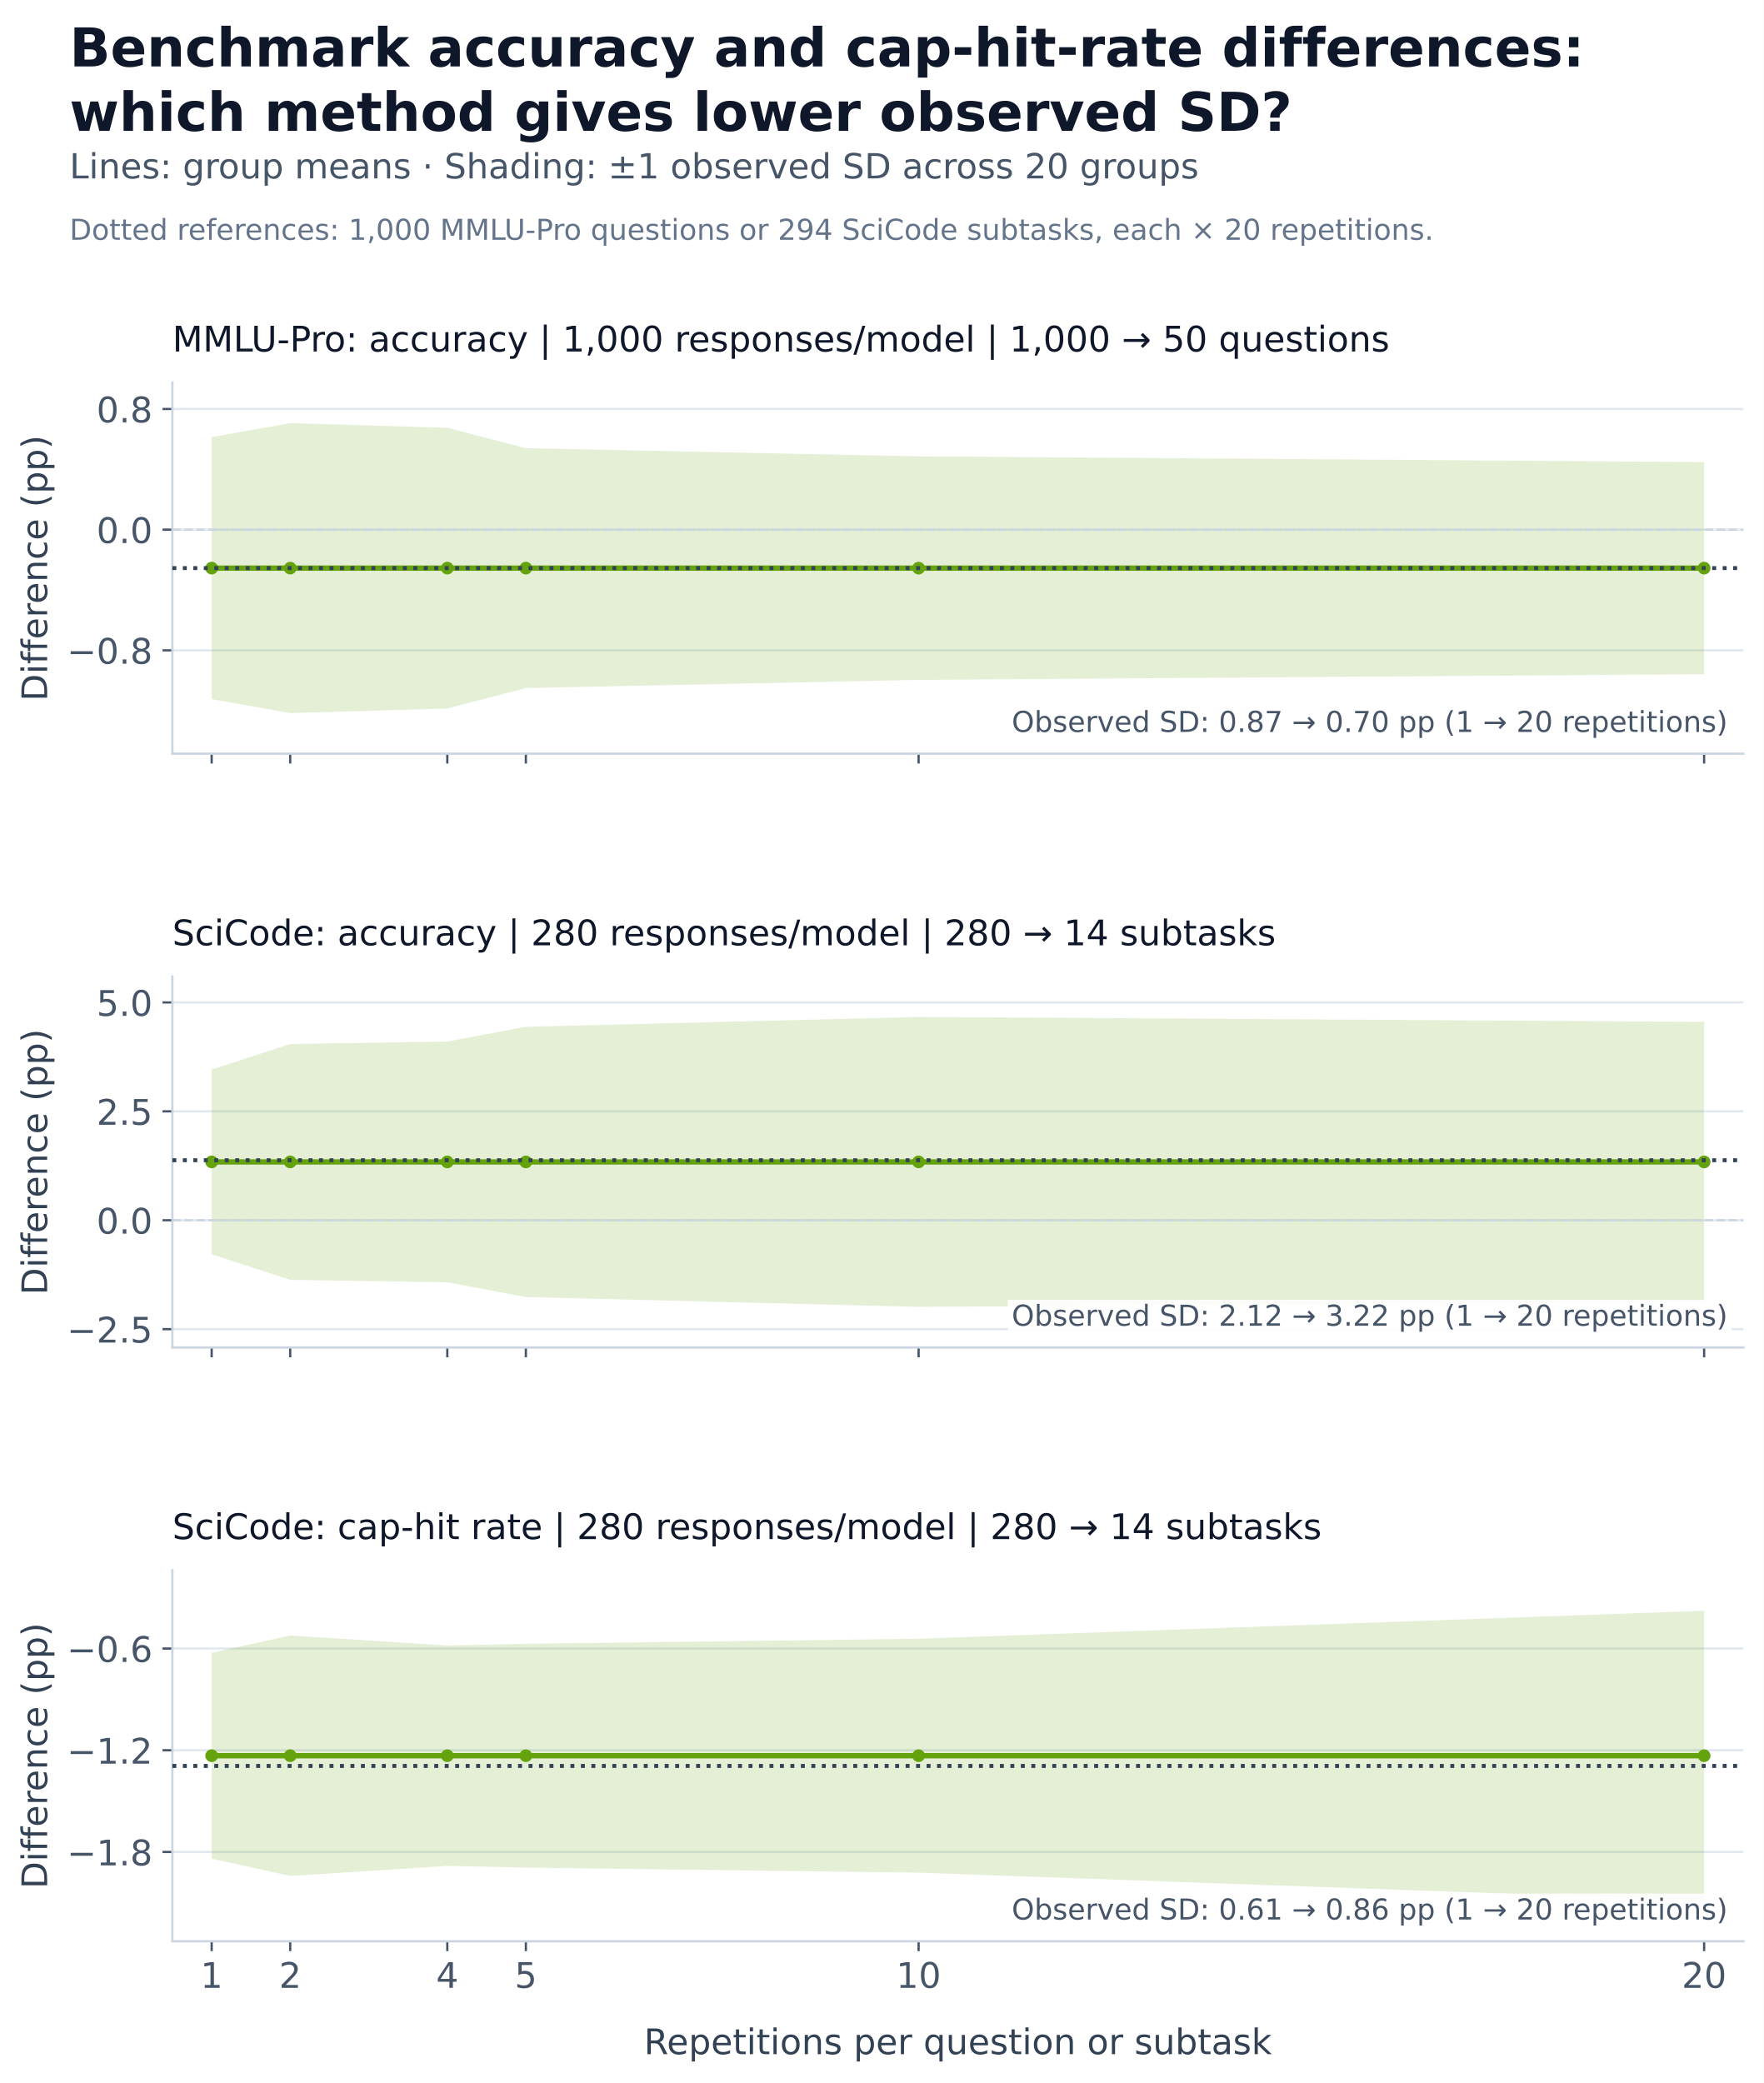
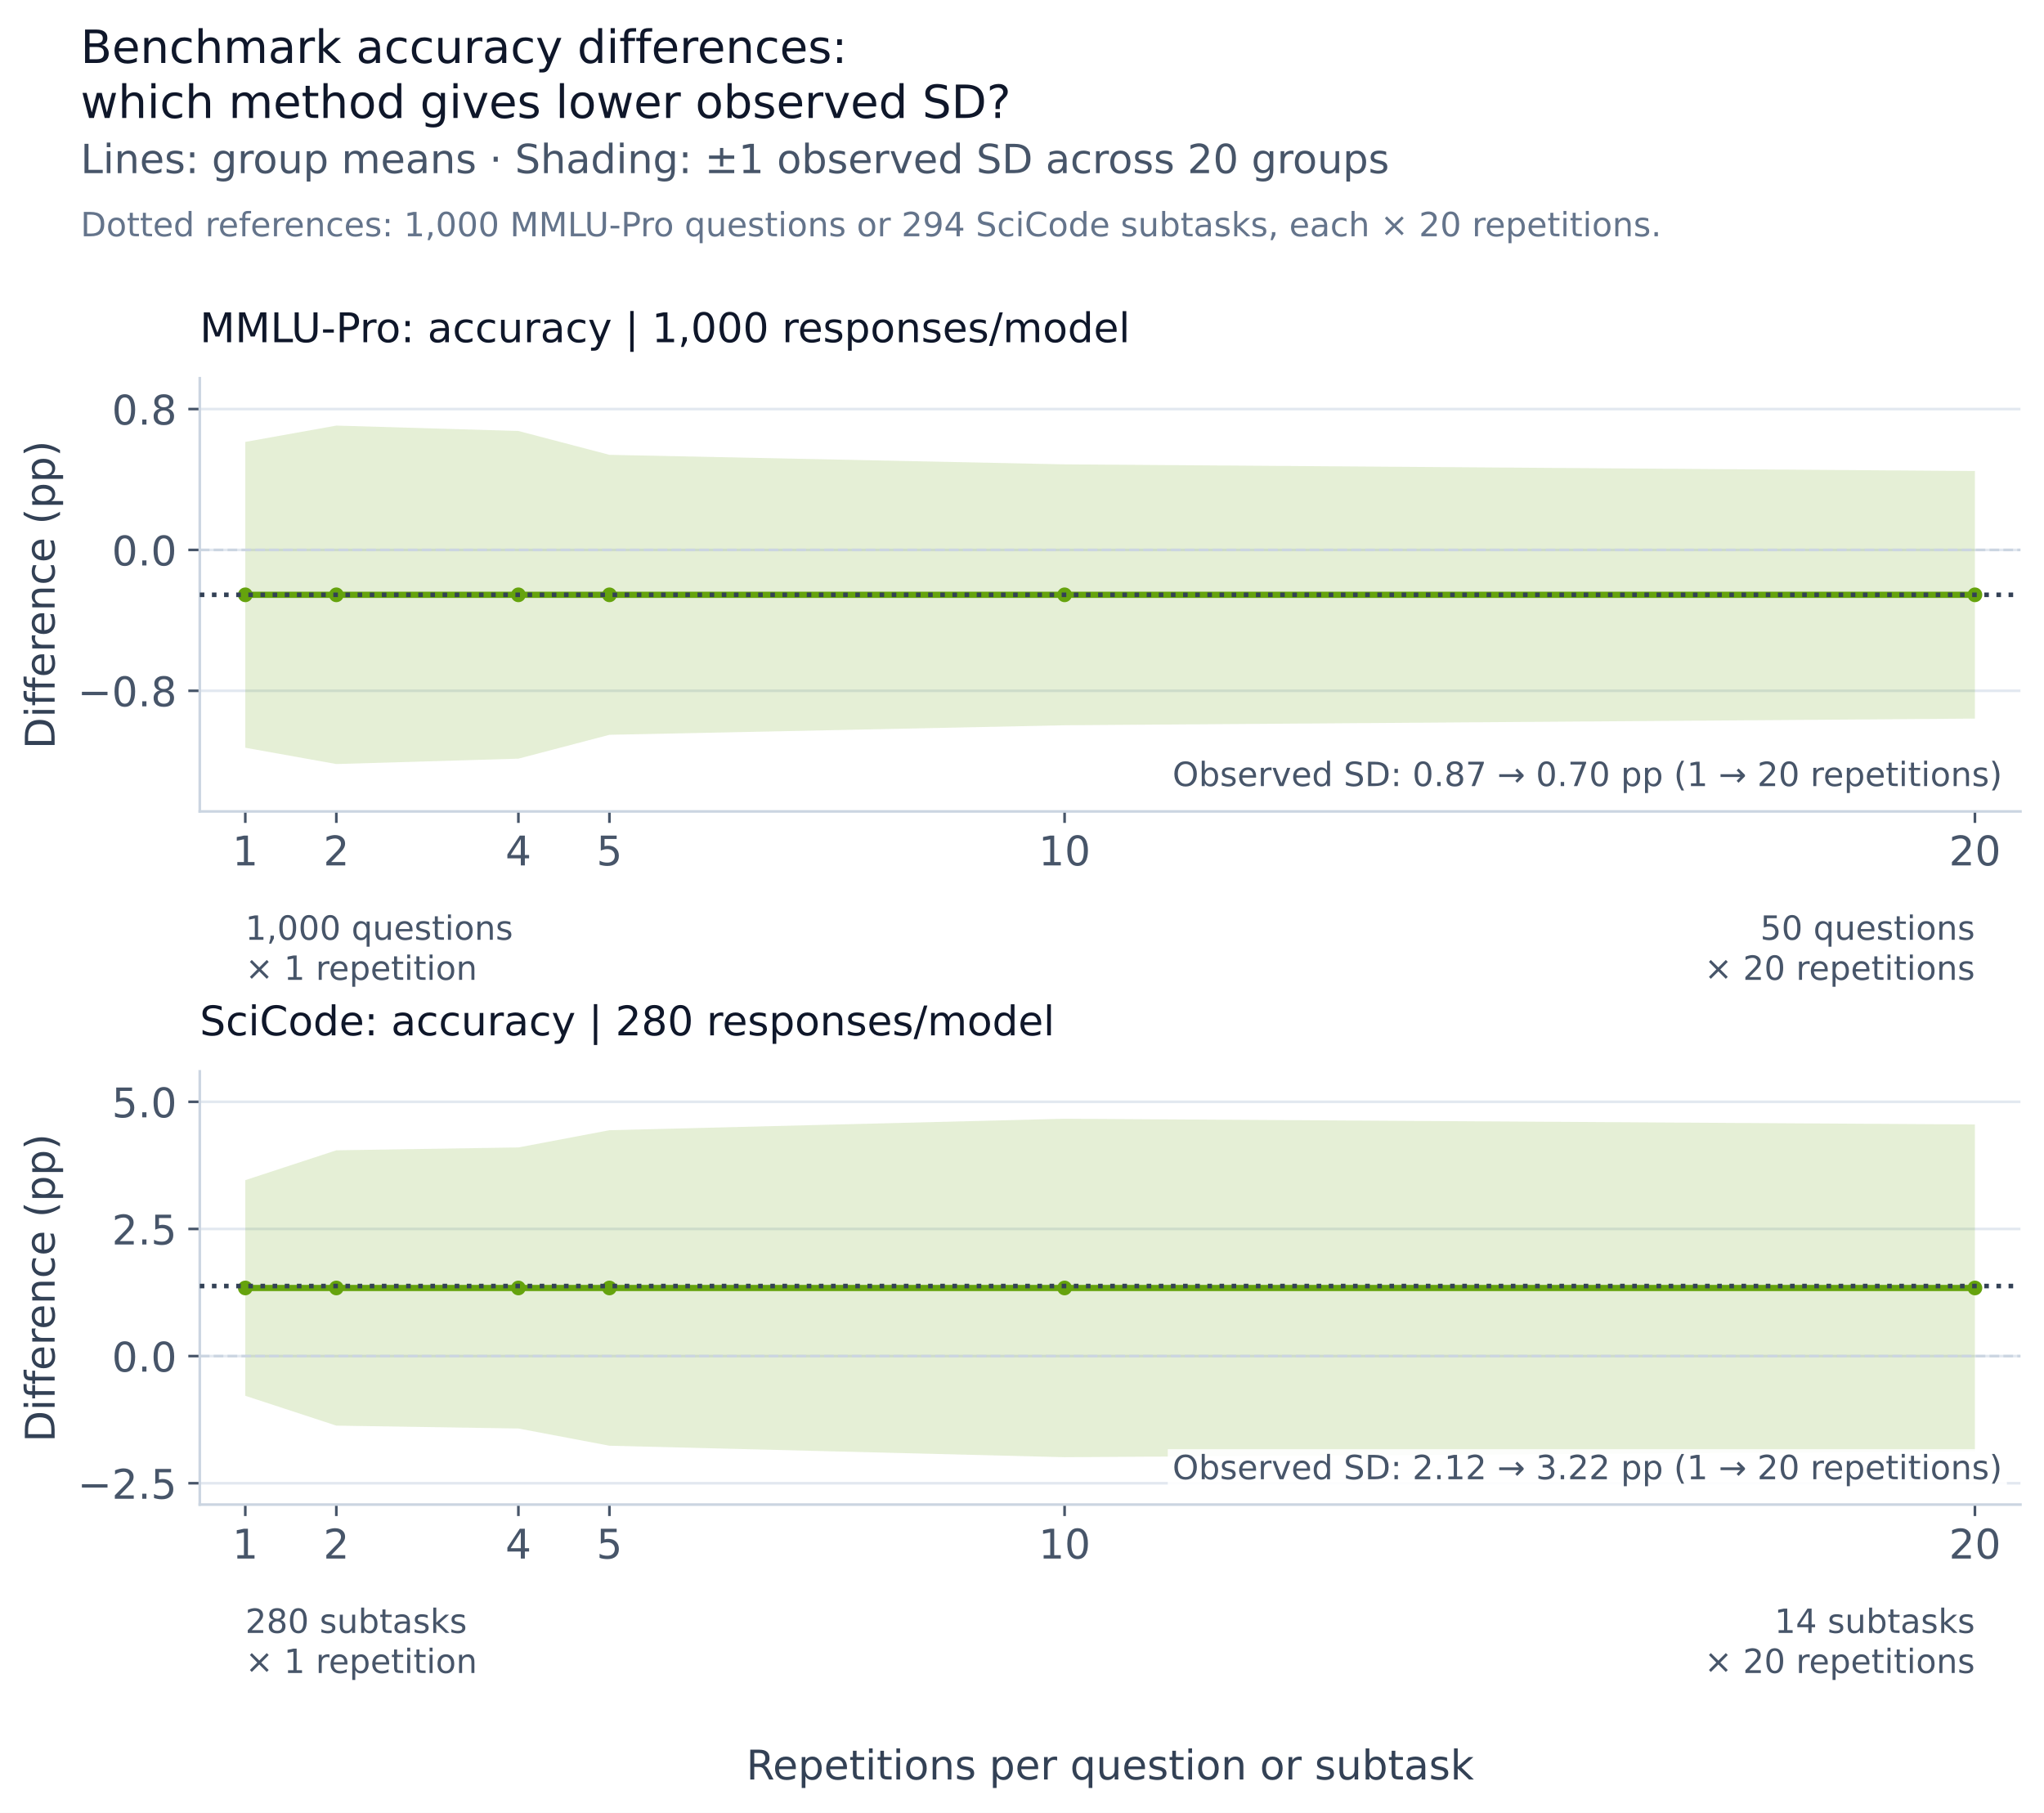
- <svg xmlns="http://www.w3.org/2000/svg" xmlns:xlink="http://www.w3.org/1999/xlink" width="624.67pt" height="737.801pt" viewBox="0 0 624.67 737.801" version="1.1">
+ <svg xmlns="http://www.w3.org/2000/svg" xmlns:xlink="http://www.w3.org/1999/xlink" width="624.67pt" height="553.921pt" viewBox="0 0 624.67 553.921" version="1.1">
  <defs>
    <style type="text/css">*{stroke-linejoin: round; stroke-linecap: butt}</style>
  </defs>
  <g id="figure_1">
    <g id="patch_1">
-       <path d="M 0 737.801 L 624.67 737.801 L 624.67 0 L 0 0 z " style="fill: #ffffff" />
+       <path d="M 0 553.921 L 624.67 553.921 L 624.67 0 L 0 0 z " style="fill: #ffffff" />
    </g>
    <g id="axes_1">
      <g id="patch_2">
-         <path d="M 61.054 266.955 L 617.47 266.955 L 617.47 135.504 L 61.054 135.504 z " style="fill: #ffffff" />
+         <path d="M 61.054 247.929 L 617.47 247.929 L 617.47 115.56 L 61.054 115.56 z " style="fill: #ffffff" />
      </g>
      <g id="matplotlib.axis_1">
        <g id="xtick_1">
          <g id="line2d_1">
            <defs>
              <path id="m0d2f30c667" d="M 0 0 L 0 3.5 " style="stroke: #475569; stroke-width: 0.8" />
            </defs>
            <g>
-               <use xlink:href="#m0d2f30c667" x="74.965" y="266.955" style="fill: #475569; stroke: #475569; stroke-width: 0.8" />
-             </g>
+               <use xlink:href="#m0d2f30c667" x="74.965" y="247.929" style="fill: #475569; stroke: #475569; stroke-width: 0.8" />
+             </g>
+           </g>
+           <g id="text_1">
+             <text style="font-size: 12.5px; font-family: 'DejaVu Sans'; text-anchor: middle; fill: #475569" x="74.965" y="264.426" transform="rotate(-0 74.96489 264.4263)">1</text>
          </g>
        </g>
        <g id="xtick_2">
          <g id="line2d_2">
            <g>
-               <use xlink:href="#m0d2f30c667" x="102.786" y="266.955" style="fill: #475569; stroke: #475569; stroke-width: 0.8" />
-             </g>
+               <use xlink:href="#m0d2f30c667" x="102.786" y="247.929" style="fill: #475569; stroke: #475569; stroke-width: 0.8" />
+             </g>
+           </g>
+           <g id="text_2">
+             <text style="font-size: 12.5px; font-family: 'DejaVu Sans'; text-anchor: middle; fill: #475569" x="102.786" y="264.426" transform="rotate(-0 102.7857 264.4263)">2</text>
          </g>
        </g>
        <g id="xtick_3">
          <g id="line2d_3">
            <g>
-               <use xlink:href="#m0d2f30c667" x="158.427" y="266.955" style="fill: #475569; stroke: #475569; stroke-width: 0.8" />
-             </g>
+               <use xlink:href="#m0d2f30c667" x="158.427" y="247.929" style="fill: #475569; stroke: #475569; stroke-width: 0.8" />
+             </g>
+           </g>
+           <g id="text_3">
+             <text style="font-size: 12.5px; font-family: 'DejaVu Sans'; text-anchor: middle; fill: #475569" x="158.427" y="264.426" transform="rotate(-0 158.4273 264.4263)">4</text>
          </g>
        </g>
        <g id="xtick_4">
          <g id="line2d_4">
            <g>
-               <use xlink:href="#m0d2f30c667" x="186.248" y="266.955" style="fill: #475569; stroke: #475569; stroke-width: 0.8" />
-             </g>
+               <use xlink:href="#m0d2f30c667" x="186.248" y="247.929" style="fill: #475569; stroke: #475569; stroke-width: 0.8" />
+             </g>
+           </g>
+           <g id="text_4">
+             <text style="font-size: 12.5px; font-family: 'DejaVu Sans'; text-anchor: middle; fill: #475569" x="186.248" y="264.426" transform="rotate(-0 186.2481 264.4263)">5</text>
          </g>
        </g>
        <g id="xtick_5">
          <g id="line2d_5">
            <g>
-               <use xlink:href="#m0d2f30c667" x="325.352" y="266.955" style="fill: #475569; stroke: #475569; stroke-width: 0.8" />
-             </g>
+               <use xlink:href="#m0d2f30c667" x="325.352" y="247.929" style="fill: #475569; stroke: #475569; stroke-width: 0.8" />
+             </g>
+           </g>
+           <g id="text_5">
+             <text style="font-size: 12.5px; font-family: 'DejaVu Sans'; text-anchor: middle; fill: #475569" x="325.352" y="264.426" transform="rotate(-0 325.3521 264.4263)">10</text>
          </g>
        </g>
        <g id="xtick_6">
          <g id="line2d_6">
            <g>
-               <use xlink:href="#m0d2f30c667" x="603.56" y="266.955" style="fill: #475569; stroke: #475569; stroke-width: 0.8" />
-             </g>
+               <use xlink:href="#m0d2f30c667" x="603.56" y="247.929" style="fill: #475569; stroke: #475569; stroke-width: 0.8" />
+             </g>
+           </g>
+           <g id="text_6">
+             <text style="font-size: 12.5px; font-family: 'DejaVu Sans'; text-anchor: middle; fill: #475569" x="603.56" y="264.426" transform="rotate(-0 603.5601 264.4263)">20</text>
          </g>
        </g>
      </g>
      <g id="matplotlib.axis_2">
        <g id="ytick_1">
          <g id="line2d_7">
-             <path d="M 61.054 230.348 L 617.47 230.348 " clip-path="url(#pc6596eb035)" style="fill: none; stroke: #e2e8f0; stroke-width: 0.8; stroke-linecap: square" />
+             <path d="M 61.054 211.066 L 617.47 211.066 " clip-path="url(#pa4f73b8988)" style="fill: none; stroke: #e2e8f0; stroke-width: 0.8; stroke-linecap: square" />
          </g>
          <g id="line2d_8">
            <defs>
              <path id="m6154e5560e" d="M 0 0 L -3.5 0 " style="stroke: #475569; stroke-width: 0.8" />
            </defs>
            <g>
-               <use xlink:href="#m6154e5560e" x="61.054" y="230.348" style="fill: #475569; stroke: #475569; stroke-width: 0.8" />
-             </g>
-           </g>
-           <g id="text_1">
-             <text style="font-size: 12.5px; font-family: 'DejaVu Sans'; text-anchor: end; fill: #475569" x="54.054" y="235.097" transform="rotate(-0 54.05449 235.0966)">−0.8</text>
+               <use xlink:href="#m6154e5560e" x="61.054" y="211.066" style="fill: #475569; stroke: #475569; stroke-width: 0.8" />
+             </g>
+           </g>
+           <g id="text_7">
+             <text style="font-size: 12.5px; font-family: 'DejaVu Sans'; text-anchor: end; fill: #475569" x="54.054" y="215.815" transform="rotate(-0 54.05449 215.8148)">−0.8</text>
          </g>
        </g>
        <g id="ytick_2">
          <g id="line2d_9">
-             <path d="M 61.054 187.606 L 617.47 187.606 " clip-path="url(#pc6596eb035)" style="fill: none; stroke: #e2e8f0; stroke-width: 0.8; stroke-linecap: square" />
+             <path d="M 61.054 168.025 L 617.47 168.025 " clip-path="url(#pa4f73b8988)" style="fill: none; stroke: #e2e8f0; stroke-width: 0.8; stroke-linecap: square" />
          </g>
          <g id="line2d_10">
            <g>
-               <use xlink:href="#m6154e5560e" x="61.054" y="187.606" style="fill: #475569; stroke: #475569; stroke-width: 0.8" />
-             </g>
-           </g>
-           <g id="text_2">
-             <text style="font-size: 12.5px; font-family: 'DejaVu Sans'; text-anchor: end; fill: #475569" x="54.054" y="192.354" transform="rotate(-0 54.05449 192.3541)">0.0</text>
+               <use xlink:href="#m6154e5560e" x="61.054" y="168.025" style="fill: #475569; stroke: #475569; stroke-width: 0.8" />
+             </g>
+           </g>
+           <g id="text_8">
+             <text style="font-size: 12.5px; font-family: 'DejaVu Sans'; text-anchor: end; fill: #475569" x="54.054" y="172.774" transform="rotate(-0 54.05449 172.7739)">0.0</text>
          </g>
        </g>
        <g id="ytick_3">
          <g id="line2d_11">
-             <path d="M 61.054 144.863 L 617.47 144.863 " clip-path="url(#pc6596eb035)" style="fill: none; stroke: #e2e8f0; stroke-width: 0.8; stroke-linecap: square" />
+             <path d="M 61.054 124.984 L 617.47 124.984 " clip-path="url(#pa4f73b8988)" style="fill: none; stroke: #e2e8f0; stroke-width: 0.8; stroke-linecap: square" />
          </g>
          <g id="line2d_12">
            <g>
-               <use xlink:href="#m6154e5560e" x="61.054" y="144.863" style="fill: #475569; stroke: #475569; stroke-width: 0.8" />
-             </g>
-           </g>
-           <g id="text_3">
-             <text style="font-size: 12.5px; font-family: 'DejaVu Sans'; text-anchor: end; fill: #475569" x="54.054" y="149.612" transform="rotate(-0 54.05449 149.6116)">0.8</text>
-           </g>
-         </g>
-         <g id="text_4">
-           <text style="font-size: 12.5px; font-family: 'DejaVu Sans'; text-anchor: middle; fill: #334155" x="16.698" y="201.23" transform="rotate(-90 16.69805 201.2297)">Difference (pp)</text>
+               <use xlink:href="#m6154e5560e" x="61.054" y="124.984" style="fill: #475569; stroke: #475569; stroke-width: 0.8" />
+             </g>
+           </g>
+           <g id="text_9">
+             <text style="font-size: 12.5px; font-family: 'DejaVu Sans'; text-anchor: end; fill: #475569" x="54.054" y="129.733" transform="rotate(-0 54.05449 129.7329)">0.8</text>
+           </g>
+         </g>
+         <g id="text_10">
+           <text style="font-size: 12.5px; font-family: 'DejaVu Sans'; text-anchor: middle; fill: #334155" x="16.698" y="181.745" transform="rotate(-90 16.69805 181.7446)">Difference (pp)</text>
        </g>
      </g>
      <g id="FillBetweenPolyCollection_1">
        <defs>
-           <path id="m2c0560ae20" d="M 74.965 -582.97 L 74.965 -490.172 L 102.786 -485.223 L 158.427 -486.858 L 186.248 -494.094 L 325.352 -496.987 L 603.56 -499.012 L 603.56 -574.13 L 603.56 -574.13 L 325.352 -576.156 L 186.248 -579.048 L 158.427 -586.284 L 102.786 -587.919 L 74.965 -582.97 z " />
+           <path id="m357ceb0ab9" d="M 74.965 -418.899 L 74.965 -325.453 L 102.786 -320.47 L 158.427 -322.116 L 186.248 -329.403 L 325.352 -332.316 L 603.56 -334.355 L 603.56 -409.998 L 603.56 -409.998 L 325.352 -412.037 L 186.248 -414.95 L 158.427 -422.236 L 102.786 -423.883 L 74.965 -418.899 z " />
        </defs>
-         <g clip-path="url(#pc6596eb035)">
-           <use xlink:href="#m2c0560ae20" x="0" y="737.801" style="fill: #65a30d; fill-opacity: 0.17" />
+         <g clip-path="url(#pa4f73b8988)">
+           <use xlink:href="#m357ceb0ab9" x="0" y="553.921" style="fill: #65a30d; fill-opacity: 0.17" />
        </g>
      </g>
      <g id="line2d_13">
-         <path d="M 61.054 187.606 L 617.47 187.606 " clip-path="url(#pc6596eb035)" style="fill: none; stroke-dasharray: 2.96,1.28; stroke-dashoffset: 0; stroke: #cbd5e1; stroke-width: 0.8" />
+         <path d="M 61.054 168.025 L 617.47 168.025 " clip-path="url(#pa4f73b8988)" style="fill: none; stroke-dasharray: 2.96,1.28; stroke-dashoffset: 0; stroke: #cbd5e1; stroke-width: 0.8" />
      </g>
      <g id="patch_3">
-         <path d="M 61.054 266.955 L 61.054 135.504 " style="fill: none; stroke: #cbd5e1; stroke-width: 0.8; stroke-linejoin: miter; stroke-linecap: square" />
+         <path d="M 61.054 247.929 L 61.054 115.56 " style="fill: none; stroke: #cbd5e1; stroke-width: 0.8; stroke-linejoin: miter; stroke-linecap: square" />
      </g>
      <g id="patch_4">
-         <path d="M 61.054 266.955 L 617.47 266.955 " style="fill: none; stroke: #cbd5e1; stroke-width: 0.8; stroke-linejoin: miter; stroke-linecap: square" />
+         <path d="M 61.054 247.929 L 617.47 247.929 " style="fill: none; stroke: #cbd5e1; stroke-width: 0.8; stroke-linejoin: miter; stroke-linecap: square" />
      </g>
      <g id="line2d_14">
-         <path d="M 74.965 201.23 L 102.786 201.23 L 158.427 201.23 L 186.248 201.23 L 325.352 201.23 L 603.56 201.23 " clip-path="url(#pc6596eb035)" style="fill: none; stroke: #65a30d; stroke-width: 1.9; stroke-linecap: square" />
+         <path d="M 74.965 181.745 L 102.786 181.745 L 158.427 181.745 L 186.248 181.745 L 325.352 181.745 L 603.56 181.745 " clip-path="url(#pa4f73b8988)" style="fill: none; stroke: #65a30d; stroke-width: 1.9; stroke-linecap: square" />
        <defs>
          <path id="m3b7c349f45" d="M 0 1.75 C 0.464 1.75 0.909 1.566 1.237 1.237 C 1.566 0.909 1.75 0.464 1.75 0 C 1.75 -0.464 1.566 -0.909 1.237 -1.237 C 0.909 -1.566 0.464 -1.75 0 -1.75 C -0.464 -1.75 -0.909 -1.566 -1.237 -1.237 C -1.566 -0.909 -1.75 -0.464 -1.75 0 C -1.75 0.464 -1.566 0.909 -1.237 1.237 C -0.909 1.566 -0.464 1.75 0 1.75 z " style="stroke: #65a30d" />
        </defs>
-         <g clip-path="url(#pc6596eb035)">
-           <use xlink:href="#m3b7c349f45" x="74.965" y="201.23" style="fill: #65a30d; stroke: #65a30d" />
-           <use xlink:href="#m3b7c349f45" x="102.786" y="201.23" style="fill: #65a30d; stroke: #65a30d" />
-           <use xlink:href="#m3b7c349f45" x="158.427" y="201.23" style="fill: #65a30d; stroke: #65a30d" />
-           <use xlink:href="#m3b7c349f45" x="186.248" y="201.23" style="fill: #65a30d; stroke: #65a30d" />
-           <use xlink:href="#m3b7c349f45" x="325.352" y="201.23" style="fill: #65a30d; stroke: #65a30d" />
-           <use xlink:href="#m3b7c349f45" x="603.56" y="201.23" style="fill: #65a30d; stroke: #65a30d" />
-         </g>
-       </g>
-       <g id="text_5">
+         <g clip-path="url(#pa4f73b8988)">
+           <use xlink:href="#m3b7c349f45" x="74.965" y="181.745" style="fill: #65a30d; stroke: #65a30d" />
+           <use xlink:href="#m3b7c349f45" x="102.786" y="181.745" style="fill: #65a30d; stroke: #65a30d" />
+           <use xlink:href="#m3b7c349f45" x="158.427" y="181.745" style="fill: #65a30d; stroke: #65a30d" />
+           <use xlink:href="#m3b7c349f45" x="186.248" y="181.745" style="fill: #65a30d; stroke: #65a30d" />
+           <use xlink:href="#m3b7c349f45" x="325.352" y="181.745" style="fill: #65a30d; stroke: #65a30d" />
+           <use xlink:href="#m3b7c349f45" x="603.56" y="181.745" style="fill: #65a30d; stroke: #65a30d" />
+         </g>
+       </g>
+       <g id="text_11">
+         <text style="font-size: 10.2px; font-family: 'DejaVu Sans'; fill: #475569" transform="translate(74.96489 287.1456)">1,000 questions</text>
+         <text style="font-size: 10.2px; font-family: 'DejaVu Sans'; fill: #475569" transform="translate(74.96489 299.3883)">× 1 repetition</text>
+       </g>
+       <g id="text_12">
+         <text style="font-size: 10.2px; font-family: 'DejaVu Sans'; fill: #475569" transform="translate(537.9582 287.1456)">50 questions</text>
+         <text style="font-size: 10.2px; font-family: 'DejaVu Sans'; fill: #475569" transform="translate(520.87 299.3883)">× 20 repetitions</text>
+       </g>
+       <g id="text_13">
        <g id="patch_5">
-           <path d="M 356.886 263.125 L 613.334 263.125 L 613.334 250.069 L 356.886 250.069 z " style="fill: #ffffff; opacity: 0.9" />
-         </g>
-         <text style="font-size: 10.2px; font-family: 'DejaVu Sans'; text-anchor: end; fill: #475569" x="611.906" y="259.247" transform="rotate(-0 611.9063 259.247)">Observed SD: 0.87 → 0.70 pp (1 → 20 repetitions)</text>
-       </g>
-       <g id="text_6">
-         <text style="font-size: 12.5px; font-family: 'DejaVu Sans'; text-anchor: start; fill: #0f172a" x="61.054" y="124.504" transform="rotate(-0 61.05449 124.504)">MMLU-Pro: accuracy  |  1,000 responses/model  |  1,000 → 50 questions</text>
+           <path d="M 356.886 244.062 L 613.334 244.062 L 613.334 231.006 L 356.886 231.006 z " style="fill: #ffffff; opacity: 0.9" />
+         </g>
+         <text style="font-size: 10.2px; font-family: 'DejaVu Sans'; text-anchor: end; fill: #475569" x="611.906" y="240.184" transform="rotate(-0 611.9063 240.1841)">Observed SD: 0.87 → 0.70 pp (1 → 20 repetitions)</text>
+       </g>
+       <g id="text_14">
+         <text style="font-size: 12.5px; font-family: 'DejaVu Sans'; text-anchor: start; fill: #0f172a" x="61.054" y="104.56" transform="rotate(-0 61.05449 104.56)">MMLU-Pro: accuracy  |  1,000 responses/model</text>
      </g>
      <g id="line2d_15">
-         <path d="M 61.054 201.23 L 617.47 201.23 " clip-path="url(#pc6596eb035)" style="fill: none; stroke-dasharray: 1.4,2.31; stroke-dashoffset: 0; stroke: #334155; stroke-width: 1.4" />
+         <path d="M 61.054 181.745 L 617.47 181.745 " clip-path="url(#pa4f73b8988)" style="fill: none; stroke-dasharray: 1.4,2.31; stroke-dashoffset: 0; stroke: #334155; stroke-width: 1.4" />
      </g>
    </g>
    <g id="axes_2">
      <g id="patch_6">
-         <path d="M 61.054 477.278 L 617.47 477.278 L 617.47 345.826 L 61.054 345.826 z " style="fill: #ffffff" />
+         <path d="M 61.054 459.72 L 617.47 459.72 L 617.47 327.351 L 61.054 327.351 z " style="fill: #ffffff" />
      </g>
      <g id="matplotlib.axis_3">
        <g id="xtick_7">
          <g id="line2d_16">
            <g>
-               <use xlink:href="#m0d2f30c667" x="74.965" y="477.278" style="fill: #475569; stroke: #475569; stroke-width: 0.8" />
-             </g>
+               <use xlink:href="#m0d2f30c667" x="74.965" y="459.72" style="fill: #475569; stroke: #475569; stroke-width: 0.8" />
+             </g>
+           </g>
+           <g id="text_15">
+             <text style="font-size: 12.5px; font-family: 'DejaVu Sans'; text-anchor: middle; fill: #475569" x="74.965" y="476.217" transform="rotate(-0 74.96489 476.2171)">1</text>
          </g>
        </g>
        <g id="xtick_8">
          <g id="line2d_17">
            <g>
-               <use xlink:href="#m0d2f30c667" x="102.786" y="477.278" style="fill: #475569; stroke: #475569; stroke-width: 0.8" />
-             </g>
+               <use xlink:href="#m0d2f30c667" x="102.786" y="459.72" style="fill: #475569; stroke: #475569; stroke-width: 0.8" />
+             </g>
+           </g>
+           <g id="text_16">
+             <text style="font-size: 12.5px; font-family: 'DejaVu Sans'; text-anchor: middle; fill: #475569" x="102.786" y="476.217" transform="rotate(-0 102.7857 476.2171)">2</text>
          </g>
        </g>
        <g id="xtick_9">
          <g id="line2d_18">
            <g>
-               <use xlink:href="#m0d2f30c667" x="158.427" y="477.278" style="fill: #475569; stroke: #475569; stroke-width: 0.8" />
-             </g>
+               <use xlink:href="#m0d2f30c667" x="158.427" y="459.72" style="fill: #475569; stroke: #475569; stroke-width: 0.8" />
+             </g>
+           </g>
+           <g id="text_17">
+             <text style="font-size: 12.5px; font-family: 'DejaVu Sans'; text-anchor: middle; fill: #475569" x="158.427" y="476.217" transform="rotate(-0 158.4273 476.2171)">4</text>
          </g>
        </g>
        <g id="xtick_10">
          <g id="line2d_19">
            <g>
-               <use xlink:href="#m0d2f30c667" x="186.248" y="477.278" style="fill: #475569; stroke: #475569; stroke-width: 0.8" />
-             </g>
+               <use xlink:href="#m0d2f30c667" x="186.248" y="459.72" style="fill: #475569; stroke: #475569; stroke-width: 0.8" />
+             </g>
+           </g>
+           <g id="text_18">
+             <text style="font-size: 12.5px; font-family: 'DejaVu Sans'; text-anchor: middle; fill: #475569" x="186.248" y="476.217" transform="rotate(-0 186.2481 476.2171)">5</text>
          </g>
        </g>
        <g id="xtick_11">
          <g id="line2d_20">
            <g>
-               <use xlink:href="#m0d2f30c667" x="325.352" y="477.278" style="fill: #475569; stroke: #475569; stroke-width: 0.8" />
-             </g>
+               <use xlink:href="#m0d2f30c667" x="325.352" y="459.72" style="fill: #475569; stroke: #475569; stroke-width: 0.8" />
+             </g>
+           </g>
+           <g id="text_19">
+             <text style="font-size: 12.5px; font-family: 'DejaVu Sans'; text-anchor: middle; fill: #475569" x="325.352" y="476.217" transform="rotate(-0 325.3521 476.2171)">10</text>
          </g>
        </g>
        <g id="xtick_12">
          <g id="line2d_21">
            <g>
-               <use xlink:href="#m0d2f30c667" x="603.56" y="477.278" style="fill: #475569; stroke: #475569; stroke-width: 0.8" />
-             </g>
-           </g>
+               <use xlink:href="#m0d2f30c667" x="603.56" y="459.72" style="fill: #475569; stroke: #475569; stroke-width: 0.8" />
+             </g>
+           </g>
+           <g id="text_20">
+             <text style="font-size: 12.5px; font-family: 'DejaVu Sans'; text-anchor: middle; fill: #475569" x="603.56" y="476.217" transform="rotate(-0 603.5601 476.2171)">20</text>
+           </g>
+         </g>
+         <g id="text_21">
+           <text style="font-size: 12.5px; font-family: 'DejaVu Sans'; text-anchor: middle; fill: #334155" x="339.262" y="543.718" transform="rotate(-0 339.2625 543.718)">Repetitions per question or subtask</text>
        </g>
      </g>
      <g id="matplotlib.axis_4">
        <g id="ytick_4">
          <g id="line2d_22">
-             <path d="M 61.054 470.79 L 617.47 470.79 " clip-path="url(#pcada847365)" style="fill: none; stroke: #e2e8f0; stroke-width: 0.8; stroke-linecap: square" />
+             <path d="M 61.054 453.187 L 617.47 453.187 " clip-path="url(#p5c60ebd726)" style="fill: none; stroke: #e2e8f0; stroke-width: 0.8; stroke-linecap: square" />
          </g>
          <g id="line2d_23">
            <g>
-               <use xlink:href="#m6154e5560e" x="61.054" y="470.79" style="fill: #475569; stroke: #475569; stroke-width: 0.8" />
-             </g>
-           </g>
-           <g id="text_7">
-             <text style="font-size: 12.5px; font-family: 'DejaVu Sans'; text-anchor: end; fill: #475569" x="54.054" y="475.539" transform="rotate(-0 54.05449 475.5387)">−2.5</text>
+               <use xlink:href="#m6154e5560e" x="61.054" y="453.187" style="fill: #475569; stroke: #475569; stroke-width: 0.8" />
+             </g>
+           </g>
+           <g id="text_22">
+             <text style="font-size: 12.5px; font-family: 'DejaVu Sans'; text-anchor: end; fill: #475569" x="54.054" y="457.936" transform="rotate(-0 54.05449 457.9357)">−2.5</text>
          </g>
        </g>
        <g id="ytick_5">
          <g id="line2d_24">
-             <path d="M 61.054 432.216 L 617.47 432.216 " clip-path="url(#pcada847365)" style="fill: none; stroke: #e2e8f0; stroke-width: 0.8; stroke-linecap: square" />
+             <path d="M 61.054 414.344 L 617.47 414.344 " clip-path="url(#p5c60ebd726)" style="fill: none; stroke: #e2e8f0; stroke-width: 0.8; stroke-linecap: square" />
          </g>
          <g id="line2d_25">
            <g>
-               <use xlink:href="#m6154e5560e" x="61.054" y="432.216" style="fill: #475569; stroke: #475569; stroke-width: 0.8" />
-             </g>
-           </g>
-           <g id="text_8">
-             <text style="font-size: 12.5px; font-family: 'DejaVu Sans'; text-anchor: end; fill: #475569" x="54.054" y="436.965" transform="rotate(-0 54.05449 436.965)">0.0</text>
+               <use xlink:href="#m6154e5560e" x="61.054" y="414.344" style="fill: #475569; stroke: #475569; stroke-width: 0.8" />
+             </g>
+           </g>
+           <g id="text_23">
+             <text style="font-size: 12.5px; font-family: 'DejaVu Sans'; text-anchor: end; fill: #475569" x="54.054" y="419.093" transform="rotate(-0 54.05449 419.0927)">0.0</text>
          </g>
        </g>
        <g id="ytick_6">
          <g id="line2d_26">
-             <path d="M 61.054 393.643 L 617.47 393.643 " clip-path="url(#pcada847365)" style="fill: none; stroke: #e2e8f0; stroke-width: 0.8; stroke-linecap: square" />
+             <path d="M 61.054 375.501 L 617.47 375.501 " clip-path="url(#p5c60ebd726)" style="fill: none; stroke: #e2e8f0; stroke-width: 0.8; stroke-linecap: square" />
          </g>
          <g id="line2d_27">
            <g>
-               <use xlink:href="#m6154e5560e" x="61.054" y="393.643" style="fill: #475569; stroke: #475569; stroke-width: 0.8" />
-             </g>
-           </g>
-           <g id="text_9">
-             <text style="font-size: 12.5px; font-family: 'DejaVu Sans'; text-anchor: end; fill: #475569" x="54.054" y="398.391" transform="rotate(-0 54.05449 398.3913)">2.5</text>
+               <use xlink:href="#m6154e5560e" x="61.054" y="375.501" style="fill: #475569; stroke: #475569; stroke-width: 0.8" />
+             </g>
+           </g>
+           <g id="text_24">
+             <text style="font-size: 12.5px; font-family: 'DejaVu Sans'; text-anchor: end; fill: #475569" x="54.054" y="380.25" transform="rotate(-0 54.05449 380.2497)">2.5</text>
          </g>
        </g>
        <g id="ytick_7">
          <g id="line2d_28">
-             <path d="M 61.054 355.069 L 617.47 355.069 " clip-path="url(#pcada847365)" style="fill: none; stroke: #e2e8f0; stroke-width: 0.8; stroke-linecap: square" />
+             <path d="M 61.054 336.658 L 617.47 336.658 " clip-path="url(#p5c60ebd726)" style="fill: none; stroke: #e2e8f0; stroke-width: 0.8; stroke-linecap: square" />
          </g>
          <g id="line2d_29">
            <g>
-               <use xlink:href="#m6154e5560e" x="61.054" y="355.069" style="fill: #475569; stroke: #475569; stroke-width: 0.8" />
-             </g>
-           </g>
-           <g id="text_10">
-             <text style="font-size: 12.5px; font-family: 'DejaVu Sans'; text-anchor: end; fill: #475569" x="54.054" y="359.818" transform="rotate(-0 54.05449 359.8176)">5.0</text>
-           </g>
-         </g>
-         <g id="text_11">
-           <text style="font-size: 12.5px; font-family: 'DejaVu Sans'; text-anchor: middle; fill: #334155" x="16.698" y="411.552" transform="rotate(-90 16.69805 411.552)">Difference (pp)</text>
+               <use xlink:href="#m6154e5560e" x="61.054" y="336.658" style="fill: #475569; stroke: #475569; stroke-width: 0.8" />
+             </g>
+           </g>
+           <g id="text_25">
+             <text style="font-size: 12.5px; font-family: 'DejaVu Sans'; text-anchor: end; fill: #475569" x="54.054" y="341.407" transform="rotate(-0 54.05449 341.4067)">5.0</text>
+           </g>
+         </g>
+         <g id="text_26">
+           <text style="font-size: 12.5px; font-family: 'DejaVu Sans'; text-anchor: middle; fill: #334155" x="16.698" y="393.535" transform="rotate(-90 16.69805 393.5354)">Difference (pp)</text>
        </g>
      </g>
      <g id="FillBetweenPolyCollection_2">
        <defs>
-           <path id="md8a226924d" d="M 74.965 -358.966 L 74.965 -293.532 L 102.786 -284.478 L 158.427 -283.607 L 186.248 -278.38 L 325.352 -274.901 L 603.56 -276.642 L 603.56 -375.856 L 603.56 -375.856 L 325.352 -377.597 L 186.248 -374.118 L 158.427 -368.891 L 102.786 -368.02 L 74.965 -358.966 z " />
+           <path id="m4e969ba3bf" d="M 74.965 -193.331 L 74.965 -127.44 L 102.786 -118.323 L 158.427 -117.446 L 186.248 -112.183 L 325.352 -108.679 L 603.56 -110.432 L 603.56 -210.339 L 603.56 -210.339 L 325.352 -212.092 L 186.248 -208.589 L 158.427 -203.326 L 102.786 -202.449 L 74.965 -193.331 z " />
        </defs>
-         <g clip-path="url(#pcada847365)">
-           <use xlink:href="#md8a226924d" x="0" y="737.801" style="fill: #65a30d; fill-opacity: 0.17" />
+         <g clip-path="url(#p5c60ebd726)">
+           <use xlink:href="#m4e969ba3bf" x="0" y="553.921" style="fill: #65a30d; fill-opacity: 0.17" />
        </g>
      </g>
      <g id="line2d_30">
-         <path d="M 61.054 432.216 L 617.47 432.216 " clip-path="url(#pcada847365)" style="fill: none; stroke-dasharray: 2.96,1.28; stroke-dashoffset: 0; stroke: #cbd5e1; stroke-width: 0.8" />
+         <path d="M 61.054 414.344 L 617.47 414.344 " clip-path="url(#p5c60ebd726)" style="fill: none; stroke-dasharray: 2.96,1.28; stroke-dashoffset: 0; stroke: #cbd5e1; stroke-width: 0.8" />
      </g>
      <g id="patch_7">
-         <path d="M 61.054 477.278 L 61.054 345.826 " style="fill: none; stroke: #cbd5e1; stroke-width: 0.8; stroke-linejoin: miter; stroke-linecap: square" />
+         <path d="M 61.054 459.72 L 61.054 327.351 " style="fill: none; stroke: #cbd5e1; stroke-width: 0.8; stroke-linejoin: miter; stroke-linecap: square" />
      </g>
      <g id="patch_8">
-         <path d="M 61.054 477.278 L 617.47 477.278 " style="fill: none; stroke: #cbd5e1; stroke-width: 0.8; stroke-linejoin: miter; stroke-linecap: square" />
+         <path d="M 61.054 459.72 L 617.47 459.72 " style="fill: none; stroke: #cbd5e1; stroke-width: 0.8; stroke-linejoin: miter; stroke-linecap: square" />
      </g>
      <g id="line2d_31">
-         <path d="M 74.965 411.552 L 102.786 411.552 L 158.427 411.552 L 186.248 411.552 L 325.352 411.552 L 603.56 411.552 " clip-path="url(#pcada847365)" style="fill: none; stroke: #65a30d; stroke-width: 1.9; stroke-linecap: square" />
-         <g clip-path="url(#pcada847365)">
-           <use xlink:href="#m3b7c349f45" x="74.965" y="411.552" style="fill: #65a30d; stroke: #65a30d" />
-           <use xlink:href="#m3b7c349f45" x="102.786" y="411.552" style="fill: #65a30d; stroke: #65a30d" />
-           <use xlink:href="#m3b7c349f45" x="158.427" y="411.552" style="fill: #65a30d; stroke: #65a30d" />
-           <use xlink:href="#m3b7c349f45" x="186.248" y="411.552" style="fill: #65a30d; stroke: #65a30d" />
-           <use xlink:href="#m3b7c349f45" x="325.352" y="411.552" style="fill: #65a30d; stroke: #65a30d" />
-           <use xlink:href="#m3b7c349f45" x="603.56" y="411.552" style="fill: #65a30d; stroke: #65a30d" />
-         </g>
-       </g>
-       <g id="text_12">
+         <path d="M 74.965 393.535 L 102.786 393.535 L 158.427 393.535 L 186.248 393.535 L 325.352 393.535 L 603.56 393.535 " clip-path="url(#p5c60ebd726)" style="fill: none; stroke: #65a30d; stroke-width: 1.9; stroke-linecap: square" />
+         <g clip-path="url(#p5c60ebd726)">
+           <use xlink:href="#m3b7c349f45" x="74.965" y="393.535" style="fill: #65a30d; stroke: #65a30d" />
+           <use xlink:href="#m3b7c349f45" x="102.786" y="393.535" style="fill: #65a30d; stroke: #65a30d" />
+           <use xlink:href="#m3b7c349f45" x="158.427" y="393.535" style="fill: #65a30d; stroke: #65a30d" />
+           <use xlink:href="#m3b7c349f45" x="186.248" y="393.535" style="fill: #65a30d; stroke: #65a30d" />
+           <use xlink:href="#m3b7c349f45" x="325.352" y="393.535" style="fill: #65a30d; stroke: #65a30d" />
+           <use xlink:href="#m3b7c349f45" x="603.56" y="393.535" style="fill: #65a30d; stroke: #65a30d" />
+         </g>
+       </g>
+       <g id="text_27">
+         <text style="font-size: 10.2px; font-family: 'DejaVu Sans'; fill: #475569" transform="translate(74.96489 498.9363)">280 subtasks</text>
+         <text style="font-size: 10.2px; font-family: 'DejaVu Sans'; fill: #475569" transform="translate(74.96489 511.1791)">× 1 repetition</text>
+       </g>
+       <g id="text_28">
+         <text style="font-size: 10.2px; font-family: 'DejaVu Sans'; fill: #475569" transform="translate(542.3027 498.9363)">14 subtasks</text>
+         <text style="font-size: 10.2px; font-family: 'DejaVu Sans'; fill: #475569" transform="translate(520.87 511.1791)">× 20 repetitions</text>
+       </g>
+       <g id="text_29">
        <g id="patch_9">
-           <path d="M 356.886 473.448 L 613.334 473.448 L 613.334 460.391 L 356.886 460.391 z " style="fill: #ffffff; opacity: 0.9" />
-         </g>
-         <text style="font-size: 10.2px; font-family: 'DejaVu Sans'; text-anchor: end; fill: #475569" x="611.906" y="469.569" transform="rotate(-0 611.9063 469.5693)">Observed SD: 2.12 → 3.22 pp (1 → 20 repetitions)</text>
-       </g>
-       <g id="text_13">
-         <text style="font-size: 12.5px; font-family: 'DejaVu Sans'; text-anchor: start; fill: #0f172a" x="61.054" y="334.826" transform="rotate(-0 61.05449 334.8263)">SciCode: accuracy  |  280 responses/model  |  280 → 14 subtasks</text>
+           <path d="M 356.886 455.853 L 613.334 455.853 L 613.334 442.796 L 356.886 442.796 z " style="fill: #ffffff; opacity: 0.9" />
+         </g>
+         <text style="font-size: 10.2px; font-family: 'DejaVu Sans'; text-anchor: end; fill: #475569" x="611.906" y="451.975" transform="rotate(-0 611.9063 451.9748)">Observed SD: 2.12 → 3.22 pp (1 → 20 repetitions)</text>
+       </g>
+       <g id="text_30">
+         <text style="font-size: 12.5px; font-family: 'DejaVu Sans'; text-anchor: start; fill: #0f172a" x="61.054" y="316.351" transform="rotate(-0 61.05449 316.3508)">SciCode: accuracy  |  280 responses/model</text>
      </g>
      <g id="line2d_32">
-         <path d="M 61.054 410.962 L 617.47 410.962 " clip-path="url(#pcada847365)" style="fill: none; stroke-dasharray: 1.4,2.31; stroke-dashoffset: 0; stroke: #334155; stroke-width: 1.4" />
-       </g>
-     </g>
-     <g id="axes_3">
-       <g id="patch_10">
-         <path d="M 61.054 687.6 L 617.47 687.6 L 617.47 556.149 L 61.054 556.149 z " style="fill: #ffffff" />
-       </g>
-       <g id="matplotlib.axis_5">
-         <g id="xtick_13">
-           <g id="line2d_33">
-             <g>
-               <use xlink:href="#m0d2f30c667" x="74.965" y="687.6" style="fill: #475569; stroke: #475569; stroke-width: 0.8" />
-             </g>
-           </g>
-           <g id="text_14">
-             <text style="font-size: 12.5px; font-family: 'DejaVu Sans'; text-anchor: middle; fill: #475569" x="74.965" y="704.097" transform="rotate(-0 74.96489 704.0971)">1</text>
-           </g>
-         </g>
-         <g id="xtick_14">
-           <g id="line2d_34">
-             <g>
-               <use xlink:href="#m0d2f30c667" x="102.786" y="687.6" style="fill: #475569; stroke: #475569; stroke-width: 0.8" />
-             </g>
-           </g>
-           <g id="text_15">
-             <text style="font-size: 12.5px; font-family: 'DejaVu Sans'; text-anchor: middle; fill: #475569" x="102.786" y="704.097" transform="rotate(-0 102.7857 704.0971)">2</text>
-           </g>
-         </g>
-         <g id="xtick_15">
-           <g id="line2d_35">
-             <g>
-               <use xlink:href="#m0d2f30c667" x="158.427" y="687.6" style="fill: #475569; stroke: #475569; stroke-width: 0.8" />
-             </g>
-           </g>
-           <g id="text_16">
-             <text style="font-size: 12.5px; font-family: 'DejaVu Sans'; text-anchor: middle; fill: #475569" x="158.427" y="704.097" transform="rotate(-0 158.4273 704.0971)">4</text>
-           </g>
-         </g>
-         <g id="xtick_16">
-           <g id="line2d_36">
-             <g>
-               <use xlink:href="#m0d2f30c667" x="186.248" y="687.6" style="fill: #475569; stroke: #475569; stroke-width: 0.8" />
-             </g>
-           </g>
-           <g id="text_17">
-             <text style="font-size: 12.5px; font-family: 'DejaVu Sans'; text-anchor: middle; fill: #475569" x="186.248" y="704.097" transform="rotate(-0 186.2481 704.0971)">5</text>
-           </g>
-         </g>
-         <g id="xtick_17">
-           <g id="line2d_37">
-             <g>
-               <use xlink:href="#m0d2f30c667" x="325.352" y="687.6" style="fill: #475569; stroke: #475569; stroke-width: 0.8" />
-             </g>
-           </g>
-           <g id="text_18">
-             <text style="font-size: 12.5px; font-family: 'DejaVu Sans'; text-anchor: middle; fill: #475569" x="325.352" y="704.097" transform="rotate(-0 325.3521 704.0971)">10</text>
-           </g>
-         </g>
-         <g id="xtick_18">
-           <g id="line2d_38">
-             <g>
-               <use xlink:href="#m0d2f30c667" x="603.56" y="687.6" style="fill: #475569; stroke: #475569; stroke-width: 0.8" />
-             </g>
-           </g>
-           <g id="text_19">
-             <text style="font-size: 12.5px; font-family: 'DejaVu Sans'; text-anchor: middle; fill: #475569" x="603.56" y="704.097" transform="rotate(-0 603.5601 704.0971)">20</text>
-           </g>
-         </g>
-         <g id="text_20">
-           <text style="font-size: 12.5px; font-family: 'DejaVu Sans'; text-anchor: middle; fill: #334155" x="339.262" y="727.598" transform="rotate(-0 339.2625 727.598)">Repetitions per question or subtask</text>
-         </g>
-       </g>
-       <g id="matplotlib.axis_6">
-         <g id="ytick_8">
-           <g id="line2d_39">
-             <path d="M 61.054 655.969 L 617.47 655.969 " clip-path="url(#p449f994bdc)" style="fill: none; stroke: #e2e8f0; stroke-width: 0.8; stroke-linecap: square" />
-           </g>
-           <g id="line2d_40">
-             <g>
-               <use xlink:href="#m6154e5560e" x="61.054" y="655.969" style="fill: #475569; stroke: #475569; stroke-width: 0.8" />
-             </g>
-           </g>
-           <g id="text_21">
-             <text style="font-size: 12.5px; font-family: 'DejaVu Sans'; text-anchor: end; fill: #475569" x="54.054" y="660.717" transform="rotate(-0 54.05449 660.7174)">−1.8</text>
-           </g>
-         </g>
-         <g id="ytick_9">
-           <g id="line2d_41">
-             <path d="M 61.054 619.944 L 617.47 619.944 " clip-path="url(#p449f994bdc)" style="fill: none; stroke: #e2e8f0; stroke-width: 0.8; stroke-linecap: square" />
-           </g>
-           <g id="line2d_42">
-             <g>
-               <use xlink:href="#m6154e5560e" x="61.054" y="619.944" style="fill: #475569; stroke: #475569; stroke-width: 0.8" />
-             </g>
-           </g>
-           <g id="text_22">
-             <text style="font-size: 12.5px; font-family: 'DejaVu Sans'; text-anchor: end; fill: #475569" x="54.054" y="624.693" transform="rotate(-0 54.05449 624.6929)">−1.2</text>
-           </g>
-         </g>
-         <g id="ytick_10">
-           <g id="line2d_43">
-             <path d="M 61.054 583.92 L 617.47 583.92 " clip-path="url(#p449f994bdc)" style="fill: none; stroke: #e2e8f0; stroke-width: 0.8; stroke-linecap: square" />
-           </g>
-           <g id="line2d_44">
-             <g>
-               <use xlink:href="#m6154e5560e" x="61.054" y="583.92" style="fill: #475569; stroke: #475569; stroke-width: 0.8" />
-             </g>
-           </g>
-           <g id="text_23">
-             <text style="font-size: 12.5px; font-family: 'DejaVu Sans'; text-anchor: end; fill: #475569" x="54.054" y="588.668" transform="rotate(-0 54.05449 588.6685)">−0.6</text>
-           </g>
-         </g>
-         <g id="text_24">
-           <text style="font-size: 12.5px; font-family: 'DejaVu Sans'; text-anchor: middle; fill: #334155" x="16.698" y="621.874" transform="rotate(-90 16.69805 621.8743)">Difference (pp)</text>
-         </g>
-       </g>
-       <g id="FillBetweenPolyCollection_3">
-         <defs>
-           <path id="m21ce018d39" d="M 74.965 -152.393 L 74.965 -79.46 L 102.786 -73.338 L 158.427 -76.896 L 186.248 -76.281 L 325.352 -74.49 L 603.56 -64.578 L 603.56 -167.275 L 603.56 -167.275 L 325.352 -157.364 L 186.248 -155.573 L 158.427 -154.958 L 102.786 -158.516 L 74.965 -152.393 z " />
-         </defs>
-         <g clip-path="url(#p449f994bdc)">
-           <use xlink:href="#m21ce018d39" x="0" y="737.801" style="fill: #65a30d; fill-opacity: 0.17" />
-         </g>
-       </g>
-       <g id="line2d_45">
-         <path d="M 61.054 547.895 L 617.47 547.895 " clip-path="url(#p449f994bdc)" style="fill: none; stroke-dasharray: 2.96,1.28; stroke-dashoffset: 0; stroke: #cbd5e1; stroke-width: 0.8" />
-       </g>
-       <g id="patch_11">
-         <path d="M 61.054 687.6 L 61.054 556.149 " style="fill: none; stroke: #cbd5e1; stroke-width: 0.8; stroke-linejoin: miter; stroke-linecap: square" />
-       </g>
-       <g id="patch_12">
-         <path d="M 61.054 687.6 L 617.47 687.6 " style="fill: none; stroke: #cbd5e1; stroke-width: 0.8; stroke-linejoin: miter; stroke-linecap: square" />
-       </g>
-       <g id="line2d_46">
-         <path d="M 74.965 621.874 L 102.786 621.874 L 158.427 621.874 L 186.248 621.874 L 325.352 621.874 L 603.56 621.874 " clip-path="url(#p449f994bdc)" style="fill: none; stroke: #65a30d; stroke-width: 1.9; stroke-linecap: square" />
-         <g clip-path="url(#p449f994bdc)">
-           <use xlink:href="#m3b7c349f45" x="74.965" y="621.874" style="fill: #65a30d; stroke: #65a30d" />
-           <use xlink:href="#m3b7c349f45" x="102.786" y="621.874" style="fill: #65a30d; stroke: #65a30d" />
-           <use xlink:href="#m3b7c349f45" x="158.427" y="621.874" style="fill: #65a30d; stroke: #65a30d" />
-           <use xlink:href="#m3b7c349f45" x="186.248" y="621.874" style="fill: #65a30d; stroke: #65a30d" />
-           <use xlink:href="#m3b7c349f45" x="325.352" y="621.874" style="fill: #65a30d; stroke: #65a30d" />
-           <use xlink:href="#m3b7c349f45" x="603.56" y="621.874" style="fill: #65a30d; stroke: #65a30d" />
-         </g>
-       </g>
-       <g id="text_25">
-         <g id="patch_13">
-           <path d="M 356.886 683.77 L 613.334 683.77 L 613.334 670.713 L 356.886 670.713 z " style="fill: #ffffff; opacity: 0.9" />
-         </g>
-         <text style="font-size: 10.2px; font-family: 'DejaVu Sans'; text-anchor: end; fill: #475569" x="611.906" y="679.892" transform="rotate(-0 611.9063 679.8916)">Observed SD: 0.61 → 0.86 pp (1 → 20 repetitions)</text>
-       </g>
-       <g id="text_26">
-         <text style="font-size: 12.5px; font-family: 'DejaVu Sans'; text-anchor: start; fill: #0f172a" x="61.054" y="545.149" transform="rotate(-0 61.05449 545.1486)">SciCode: cap-hit rate  |  280 responses/model  |  280 → 14 subtasks</text>
-       </g>
-       <g id="line2d_47">
-         <path d="M 61.054 625.499 L 617.47 625.499 " clip-path="url(#p449f994bdc)" style="fill: none; stroke-dasharray: 1.4,2.31; stroke-dashoffset: 0; stroke: #334155; stroke-width: 1.4" />
-       </g>
-     </g>
-     <g id="text_27">
-       <text style="font-weight: 700; font-size: 19px; font-family: 'DejaVu Sans'; fill: #0f172a" transform="translate(24.62249 23.53889)">Benchmark accuracy and cap-hit-rate differences:</text>
-       <text style="font-weight: 700; font-size: 19px; font-family: 'DejaVu Sans'; fill: #0f172a" transform="translate(24.62249 46.34408)">which method gives lower observed SD?</text>
-     </g>
-     <g id="text_28">
-       <text style="font-size: 12.3px; font-family: 'DejaVu Sans'; text-anchor: start; fill: #475569" x="24.622" y="63.202" transform="rotate(-0 24.62249 63.20208)">Lines: group means · Shading: ±1 observed SD across 20 groups</text>
-     </g>
-     <g id="text_29">
-       <text style="font-size: 10.2px; font-family: 'DejaVu Sans'; text-anchor: start; fill: #64748b" x="24.622" y="84.934" transform="rotate(-0 24.62249 84.93441)">Dotted references: 1,000 MMLU-Pro questions or 294 SciCode subtasks, each × 20 repetitions.</text>
+         <path d="M 61.054 392.941 L 617.47 392.941 " clip-path="url(#p5c60ebd726)" style="fill: none; stroke-dasharray: 1.4,2.31; stroke-dashoffset: 0; stroke: #334155; stroke-width: 1.4" />
+       </g>
+     </g>
+     <g id="text_31">
+       <text style="font-size: 14px; font-family: 'DejaVu Sans'; fill: #0f172a" transform="translate(24.62249 19.23918)">Benchmark accuracy differences:</text>
+       <text style="font-size: 14px; font-family: 'DejaVu Sans'; fill: #0f172a" transform="translate(24.62249 36.04301)">which method gives lower observed SD?</text>
+     </g>
+     <g id="text_32">
+       <text style="font-size: 12.3px; font-family: 'DejaVu Sans'; text-anchor: start; fill: #475569" x="24.622" y="52.906" transform="rotate(-0 24.62249 52.90608)">Lines: group means · Shading: ±1 observed SD across 20 groups</text>
+     </g>
+     <g id="text_33">
+       <text style="font-size: 10.2px; font-family: 'DejaVu Sans'; text-anchor: start; fill: #64748b" x="24.622" y="72.19" transform="rotate(-0 24.62249 72.19041)">Dotted references: 1,000 MMLU-Pro questions or 294 SciCode subtasks, each × 20 repetitions.</text>
    </g>
  </g>
  <defs>
-     <clipPath id="pc6596eb035">
-       <rect x="61.054" y="135.504" width="556.416" height="131.451" />
+     <clipPath id="pa4f73b8988">
+       <rect x="61.054" y="115.56" width="556.416" height="132.369" />
    </clipPath>
-     <clipPath id="pcada847365">
-       <rect x="61.054" y="345.826" width="556.416" height="131.451" />
-     </clipPath>
-     <clipPath id="p449f994bdc">
-       <rect x="61.054" y="556.149" width="556.416" height="131.451" />
+     <clipPath id="p5c60ebd726">
+       <rect x="61.054" y="327.351" width="556.416" height="132.369" />
    </clipPath>
  </defs>
</svg>
